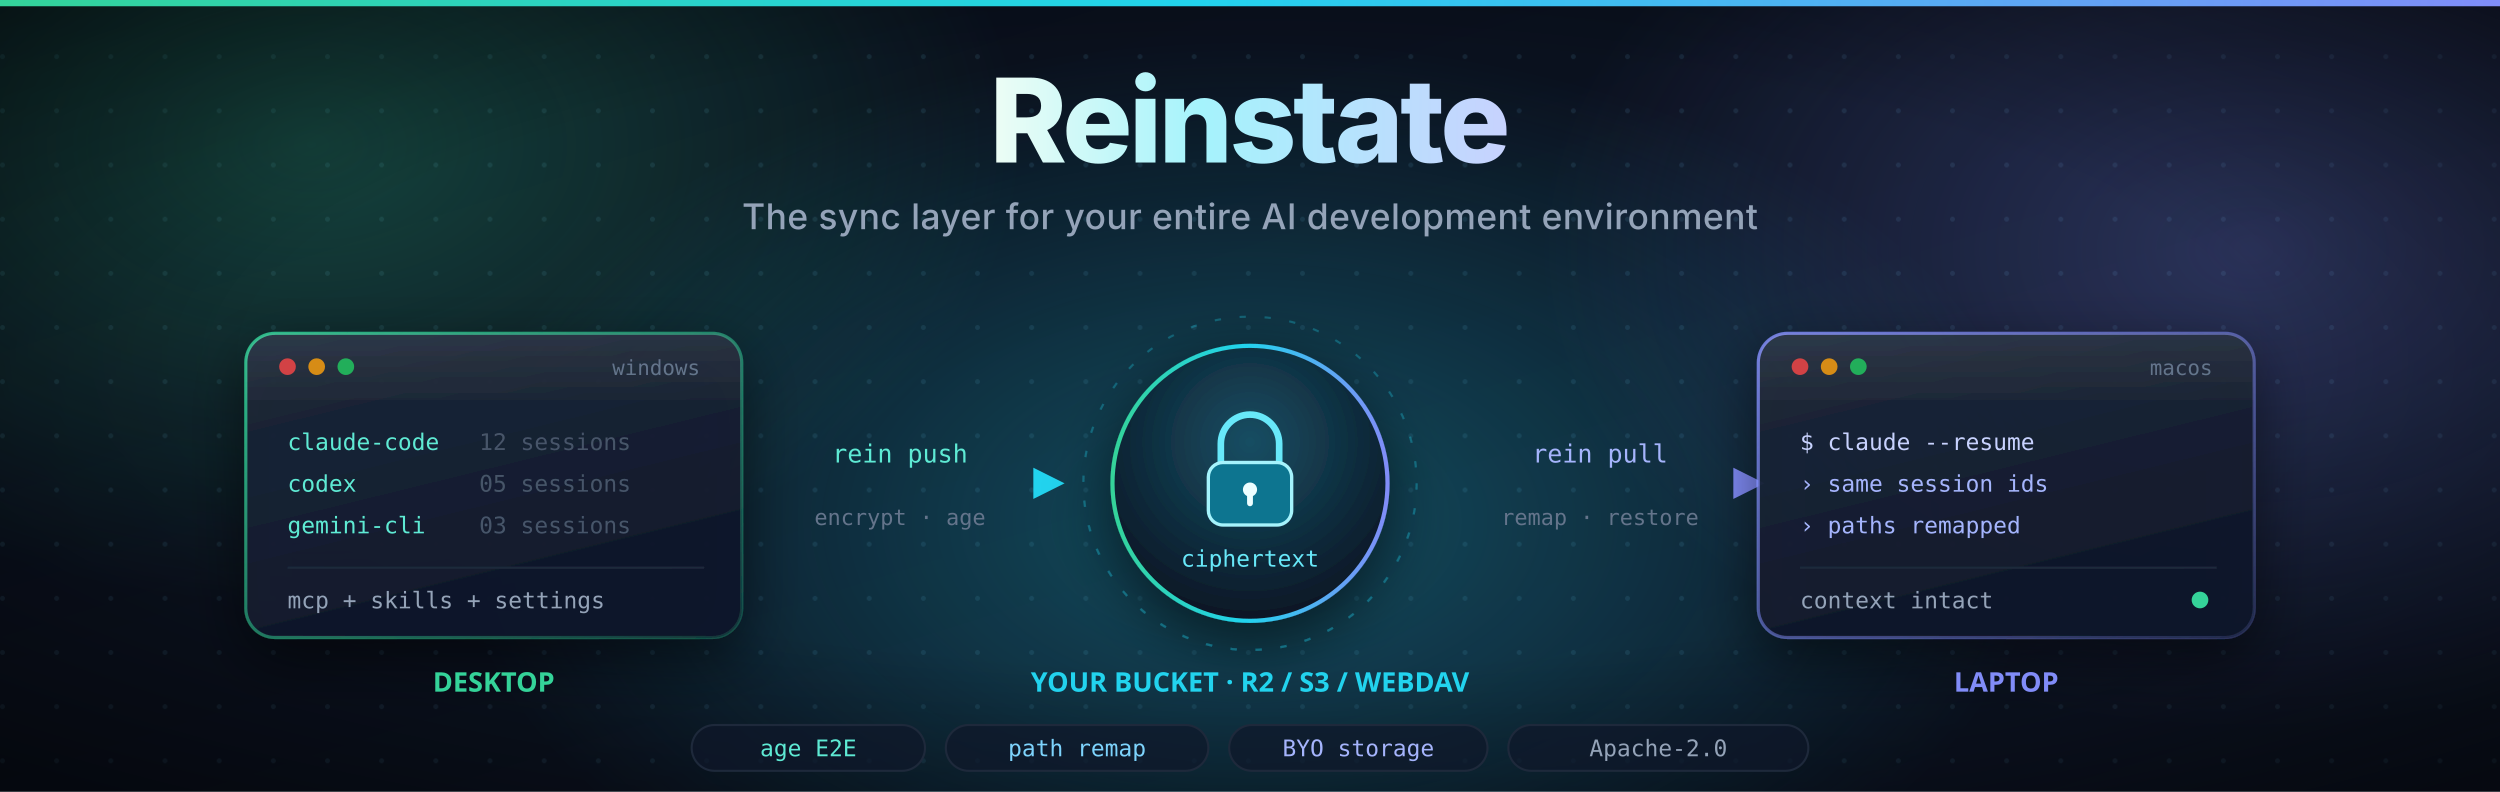
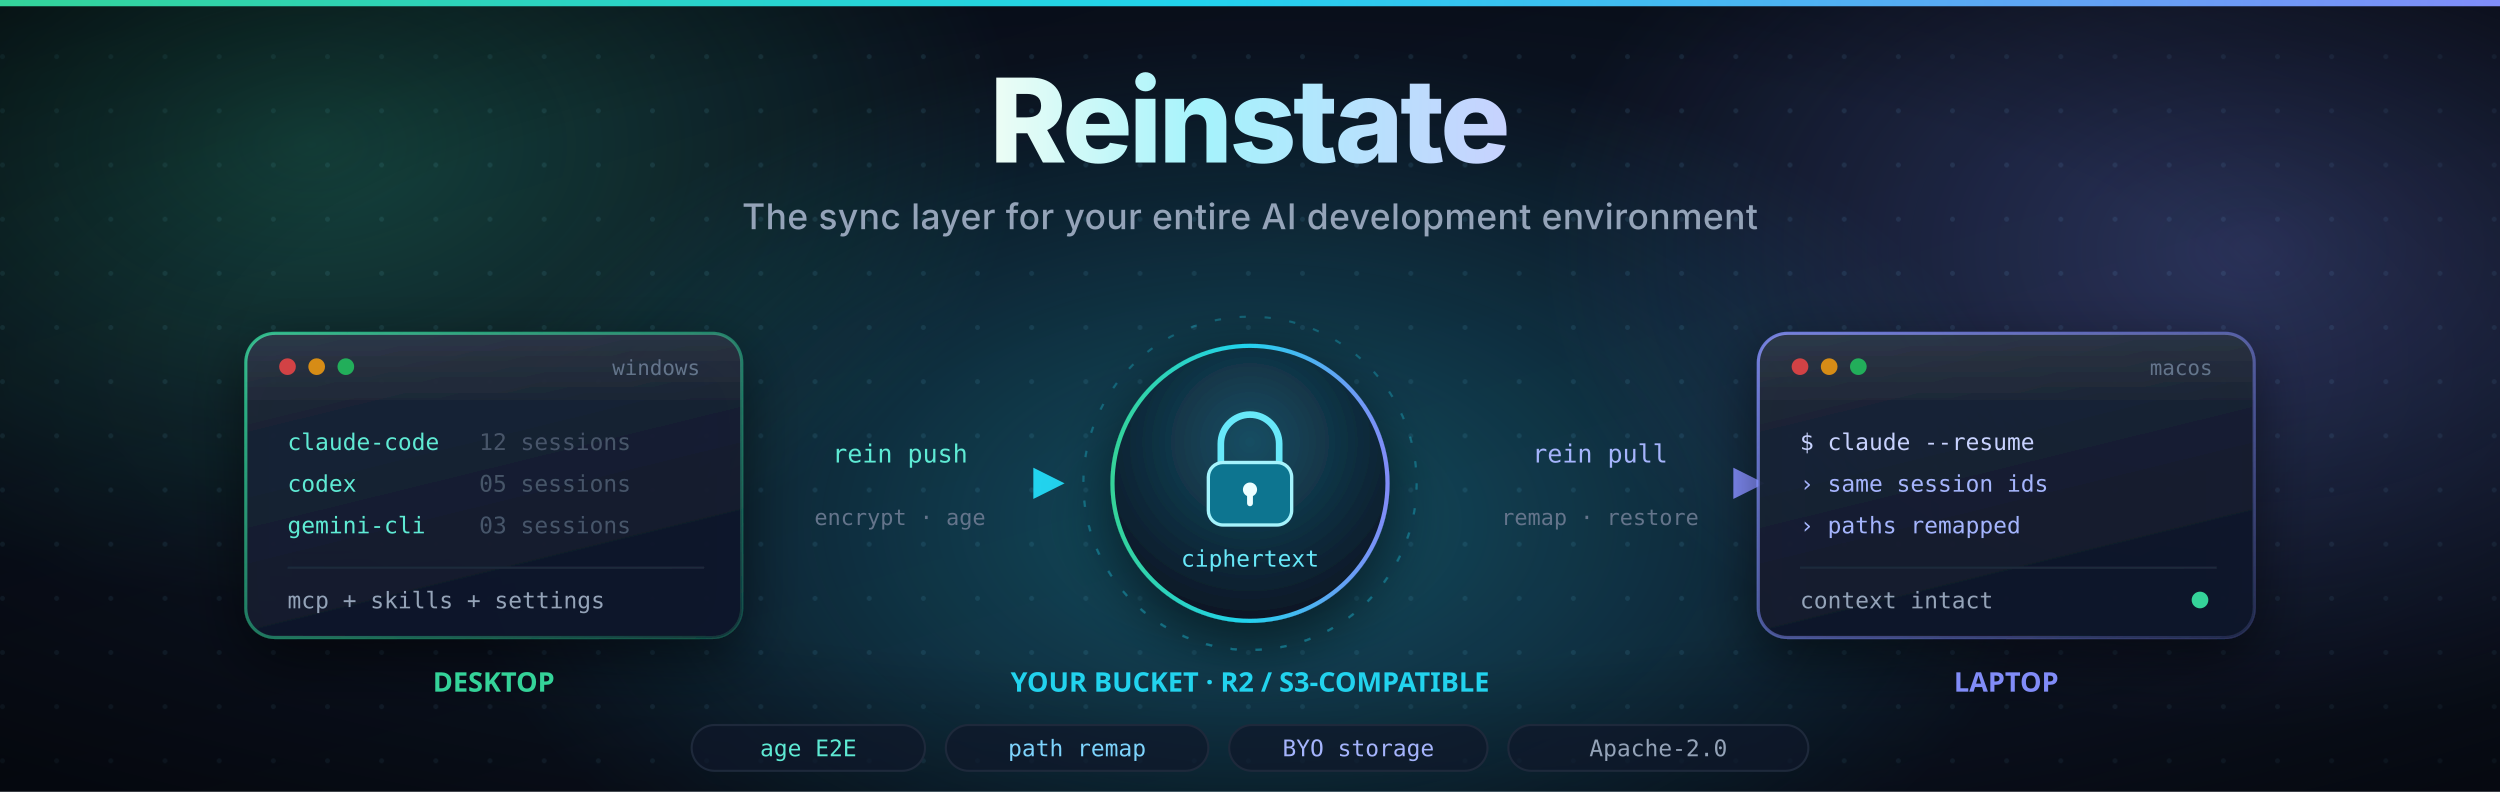
<svg xmlns="http://www.w3.org/2000/svg" width="1200" height="380" viewBox="0 0 1200 380" role="img" aria-label="Reinstate — encrypted multi-agent session sync across devices">
  <defs>
    <linearGradient id="bg" x1="0" y1="0" x2="1" y2="1">
      <stop offset="0%" stop-color="#080d18" />
      <stop offset="45%" stop-color="#0b1220" />
      <stop offset="100%" stop-color="#0d1526" />
    </linearGradient>
    <linearGradient id="brand" x1="0" y1="0" x2="1" y2="0">
      <stop offset="0%" stop-color="#34d399" />
      <stop offset="48%" stop-color="#22d3ee" />
      <stop offset="100%" stop-color="#818cf8" />
    </linearGradient>
    <linearGradient id="title" x1="0" y1="0" x2="1" y2="0">
      <stop offset="0%" stop-color="#ecfdf5" />
      <stop offset="40%" stop-color="#a5f3fc" />
      <stop offset="100%" stop-color="#c7d2fe" />
    </linearGradient>
    <linearGradient id="pushLine" x1="0" y1="0" x2="1" y2="0">
      <stop offset="0%" stop-color="#34d399" stop-opacity="0.45" />
      <stop offset="100%" stop-color="#22d3ee" />
    </linearGradient>
    <linearGradient id="pullLine" x1="0" y1="0" x2="1" y2="0">
      <stop offset="0%" stop-color="#22d3ee" />
      <stop offset="100%" stop-color="#818cf8" />
    </linearGradient>
    <linearGradient id="glass" x1="0" y1="0" x2="0.4" y2="1">
      <stop offset="0%" stop-color="#1e293b" stop-opacity="0.95" />
      <stop offset="100%" stop-color="#0f172a" stop-opacity="0.95" />
    </linearGradient>
    <linearGradient id="edgeL" x1="0" y1="0" x2="1" y2="1">
      <stop offset="0%" stop-color="#34d399" stop-opacity="0.85" />
      <stop offset="100%" stop-color="#34d399" stop-opacity="0.15" />
    </linearGradient>
    <linearGradient id="edgeR" x1="0" y1="0" x2="1" y2="1">
      <stop offset="0%" stop-color="#818cf8" stop-opacity="0.85" />
      <stop offset="100%" stop-color="#818cf8" stop-opacity="0.15" />
    </linearGradient>
    <linearGradient id="chrome" x1="0" y1="0" x2="0" y2="1">
      <stop offset="0%" stop-color="#ffffff" stop-opacity="0.07" />
      <stop offset="100%" stop-color="#ffffff" stop-opacity="0.02" />
    </linearGradient>
    <radialGradient id="vaultFill" cx="50%" cy="35%" r="70%">
      <stop offset="0%" stop-color="#164e63" />
      <stop offset="100%" stop-color="#0b1220" />
    </radialGradient>
    <radialGradient id="glowC" cx="50%" cy="50%" r="50%">
      <stop offset="0%" stop-color="#22d3ee" stop-opacity="0.30" />
      <stop offset="100%" stop-color="#22d3ee" stop-opacity="0" />
    </radialGradient>
    <radialGradient id="glowE" cx="50%" cy="50%" r="50%">
      <stop offset="0%" stop-color="#34d399" stop-opacity="0.26" />
      <stop offset="100%" stop-color="#34d399" stop-opacity="0" />
    </radialGradient>
    <radialGradient id="glowI" cx="50%" cy="50%" r="50%">
      <stop offset="0%" stop-color="#818cf8" stop-opacity="0.26" />
      <stop offset="100%" stop-color="#818cf8" stop-opacity="0" />
    </radialGradient>
    <pattern id="dots" width="26" height="26" patternUnits="userSpaceOnUse">
      <circle cx="1.2" cy="1.2" r="1.2" fill="#7dd3fc" opacity="0.10" />
    </pattern>
    <radialGradient id="vig" cx="50%" cy="45%" r="72%">
      <stop offset="55%" stop-color="#000000" stop-opacity="0" />
      <stop offset="100%" stop-color="#000000" stop-opacity="0.55" />
    </radialGradient>
    <marker id="arrowC" viewBox="0 0 10 10" refX="8" refY="5" markerWidth="6" markerHeight="6" orient="auto-start-reverse">
      <path d="M0 0 L10 5 L0 10 z" fill="#22d3ee" />
    </marker>
    <marker id="arrowI" viewBox="0 0 10 10" refX="8" refY="5" markerWidth="6" markerHeight="6" orient="auto-start-reverse">
      <path d="M0 0 L10 5 L0 10 z" fill="#818cf8" />
    </marker>
    <filter id="soft" x="-40%" y="-40%" width="180%" height="180%">
      <feDropShadow dx="0" dy="10" stdDeviation="14" flood-color="#000000" flood-opacity="0.55" />
    </filter>
  </defs>
  <rect width="1200" height="380" fill="url(#bg)" />
  <rect width="1200" height="380" fill="url(#dots)" />
  <ellipse cx="150" cy="70" rx="340" ry="220" fill="url(#glowE)" />
  <ellipse cx="600" cy="250" rx="380" ry="230" fill="url(#glowC)" />
  <ellipse cx="1080" cy="120" rx="340" ry="230" fill="url(#glowI)" />
  <rect width="1200" height="380" fill="url(#vig)" />
  <rect x="0" y="0" width="1200" height="3" fill="url(#brand)" />
  <g font-family="ui-sans-serif, -apple-system, BlinkMacSystemFont, Segoe UI, Inter, Helvetica, Arial, sans-serif">
    <text x="600" y="78" text-anchor="middle" font-size="56" font-weight="800" letter-spacing="-1.6" fill="url(#title)">Reinstate</text>
    <text x="600" y="110" text-anchor="middle" font-size="17" font-weight="500" letter-spacing="0.2" fill="#94a3b8">The sync layer for your entire AI development environment</text>
  </g>
  <g stroke-linecap="round">
    <path d="M356 232 H508" stroke="url(#pushLine)" stroke-width="2.5" stroke-dasharray="7 7" fill="none" marker-end="url(#arrowC)" />
    <path d="M692 232 H844" stroke="url(#pullLine)" stroke-width="2.5" stroke-dasharray="7 7" fill="none" marker-end="url(#arrowI)" />
  </g>
  <g font-family="ui-monospace, SFMono-Regular, Menlo, Consolas, monospace" font-size="12" text-anchor="middle">
    <text x="432" y="222" fill="#5eead4">rein push</text>
    <text x="432" y="252" fill="#64748b" font-size="10.5">encrypt · age</text>
    <text x="768" y="222" fill="#a5b4fc">rein pull</text>
    <text x="768" y="252" fill="#64748b" font-size="10.5">remap · restore</text>
  </g>
  <g filter="url(#soft)">
    <rect x="118" y="160" width="238" height="146" rx="14" fill="url(#glass)" stroke="url(#edgeL)" stroke-width="1.5" />
    <path d="M118 174a14 14 0 0 1 14-14h210a14 14 0 0 1 14 14v18H118z" fill="url(#chrome)" />
    <circle cx="138" cy="176" r="4" fill="#ef4444" opacity="0.85" />
    <circle cx="152" cy="176" r="4" fill="#f59e0b" opacity="0.85" />
    <circle cx="166" cy="176" r="4" fill="#22c55e" opacity="0.85" />
    <text x="336" y="180" text-anchor="end" font-family="ui-monospace, SFMono-Regular, Menlo, monospace" font-size="10" fill="#64748b">windows</text>
    <g font-family="ui-monospace, SFMono-Regular, Menlo, monospace" font-size="11">
      <text x="138" y="216" fill="#5eead4">claude-code</text>
      <text x="230" y="216" fill="#475569">12 sessions</text>
      <text x="138" y="236" fill="#5eead4">codex</text>
      <text x="230" y="236" fill="#475569">05 sessions</text>
      <text x="138" y="256" fill="#5eead4">gemini-cli</text>
      <text x="230" y="256" fill="#475569">03 sessions</text>
    </g>
    <rect x="138" y="272" width="200" height="1" fill="#1e293b" />
    <text x="138" y="292" font-family="ui-monospace, SFMono-Regular, Menlo, monospace" font-size="11" fill="#94a3b8">mcp + skills + settings</text>
  </g>
  <text x="237" y="332" text-anchor="middle" font-family="ui-sans-serif, system-ui, sans-serif" font-size="13" font-weight="600" fill="#34d399">DESKTOP</text>
  <g filter="url(#soft)">
    <circle cx="600" cy="232" r="66" fill="url(#vaultFill)" stroke="url(#brand)" stroke-width="2" />
    <circle cx="600" cy="232" r="80" fill="none" stroke="#22d3ee" stroke-width="1" opacity="0.28" stroke-dasharray="3 9" />
    <path d="M586 222v-9a14 14 0 0 1 28 0v9" fill="none" stroke="#67e8f9" stroke-width="3.2" stroke-linecap="round" />
    <rect x="580" y="222" width="40" height="30" rx="7" fill="#0e7490" stroke="#a5f3fc" stroke-width="1.6" />
    <circle cx="600" cy="235" r="3.4" fill="#ecfeff" />
    <rect x="598.6" y="235" width="2.8" height="8" rx="1.4" fill="#ecfeff" />
    <text x="600" y="272" text-anchor="middle" font-family="ui-monospace, SFMono-Regular, Menlo, monospace" font-size="11" fill="#67e8f9">ciphertext</text>
  </g>
-   <text x="600" y="332" text-anchor="middle" font-family="ui-sans-serif, system-ui, sans-serif" font-size="13" font-weight="600" fill="#22d3ee">YOUR BUCKET · R2 / S3 / WEBDAV</text>
+   <text x="600" y="332" text-anchor="middle" font-family="ui-sans-serif, system-ui, sans-serif" font-size="13" font-weight="600" fill="#22d3ee">YOUR BUCKET · R2 / S3-COMPATIBLE</text>
  <g filter="url(#soft)">
    <rect x="844" y="160" width="238" height="146" rx="14" fill="url(#glass)" stroke="url(#edgeR)" stroke-width="1.5" />
    <path d="M844 174a14 14 0 0 1 14-14h210a14 14 0 0 1 14 14v18H844z" fill="url(#chrome)" />
    <circle cx="864" cy="176" r="4" fill="#ef4444" opacity="0.85" />
    <circle cx="878" cy="176" r="4" fill="#f59e0b" opacity="0.85" />
    <circle cx="892" cy="176" r="4" fill="#22c55e" opacity="0.85" />
    <text x="1062" y="180" text-anchor="end" font-family="ui-monospace, SFMono-Regular, Menlo, monospace" font-size="10" fill="#64748b">macos</text>
    <g font-family="ui-monospace, SFMono-Regular, Menlo, monospace" font-size="11">
      <text x="864" y="216" fill="#c7d2fe">$ claude --resume</text>
      <text x="864" y="236" fill="#a5b4fc">› same session ids</text>
      <text x="864" y="256" fill="#a5b4fc">› paths remapped</text>
    </g>
    <rect x="864" y="272" width="200" height="1" fill="#1e293b" />
    <text x="864" y="292" font-family="ui-monospace, SFMono-Regular, Menlo, monospace" font-size="11" fill="#94a3b8">context intact</text>
    <circle cx="1056" cy="288" r="4" fill="#34d399" />
  </g>
  <text x="963" y="332" text-anchor="middle" font-family="ui-sans-serif, system-ui, sans-serif" font-size="13" font-weight="600" fill="#818cf8">LAPTOP</text>
  <g font-family="ui-monospace, SFMono-Regular, Menlo, monospace" font-size="11" text-anchor="middle">
    <g fill="#0f172a" fill-opacity="0.7" stroke="#1e293b">
      <rect x="332" y="348" width="112" height="22" rx="11" />
      <rect x="454" y="348" width="126" height="22" rx="11" />
      <rect x="590" y="348" width="124" height="22" rx="11" />
      <rect x="724" y="348" width="144" height="22" rx="11" />
    </g>
    <text x="388" y="363" fill="#5eead4">age E2E</text>
    <text x="517" y="363" fill="#7dd3fc">path remap</text>
    <text x="652" y="363" fill="#a5b4fc">BYO storage</text>
    <text x="796" y="363" fill="#94a3b8">Apache-2.0</text>
  </g>
</svg>
